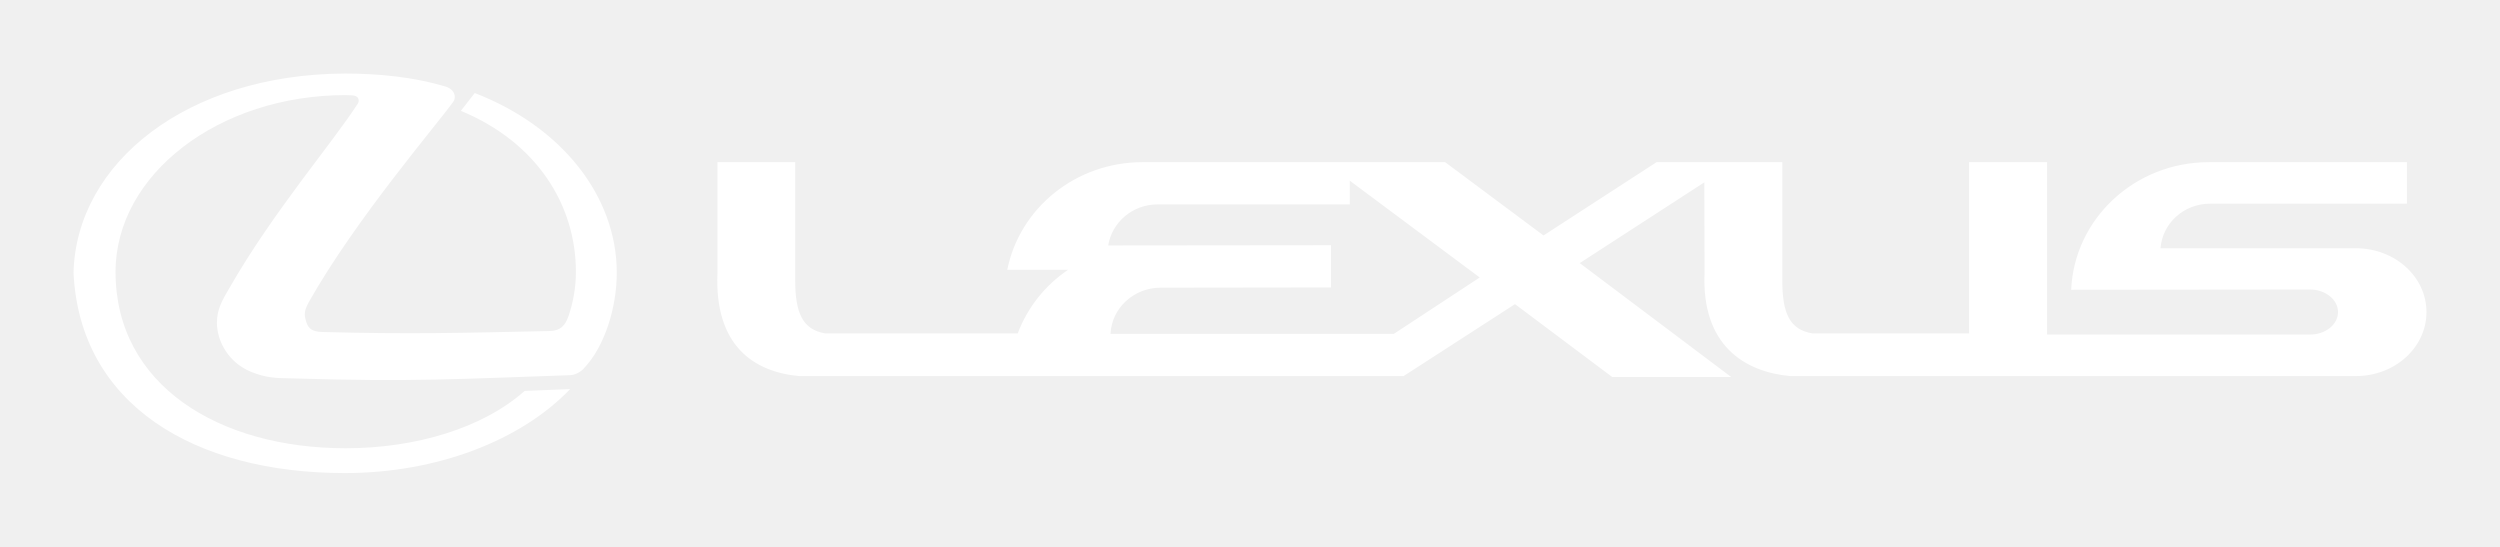
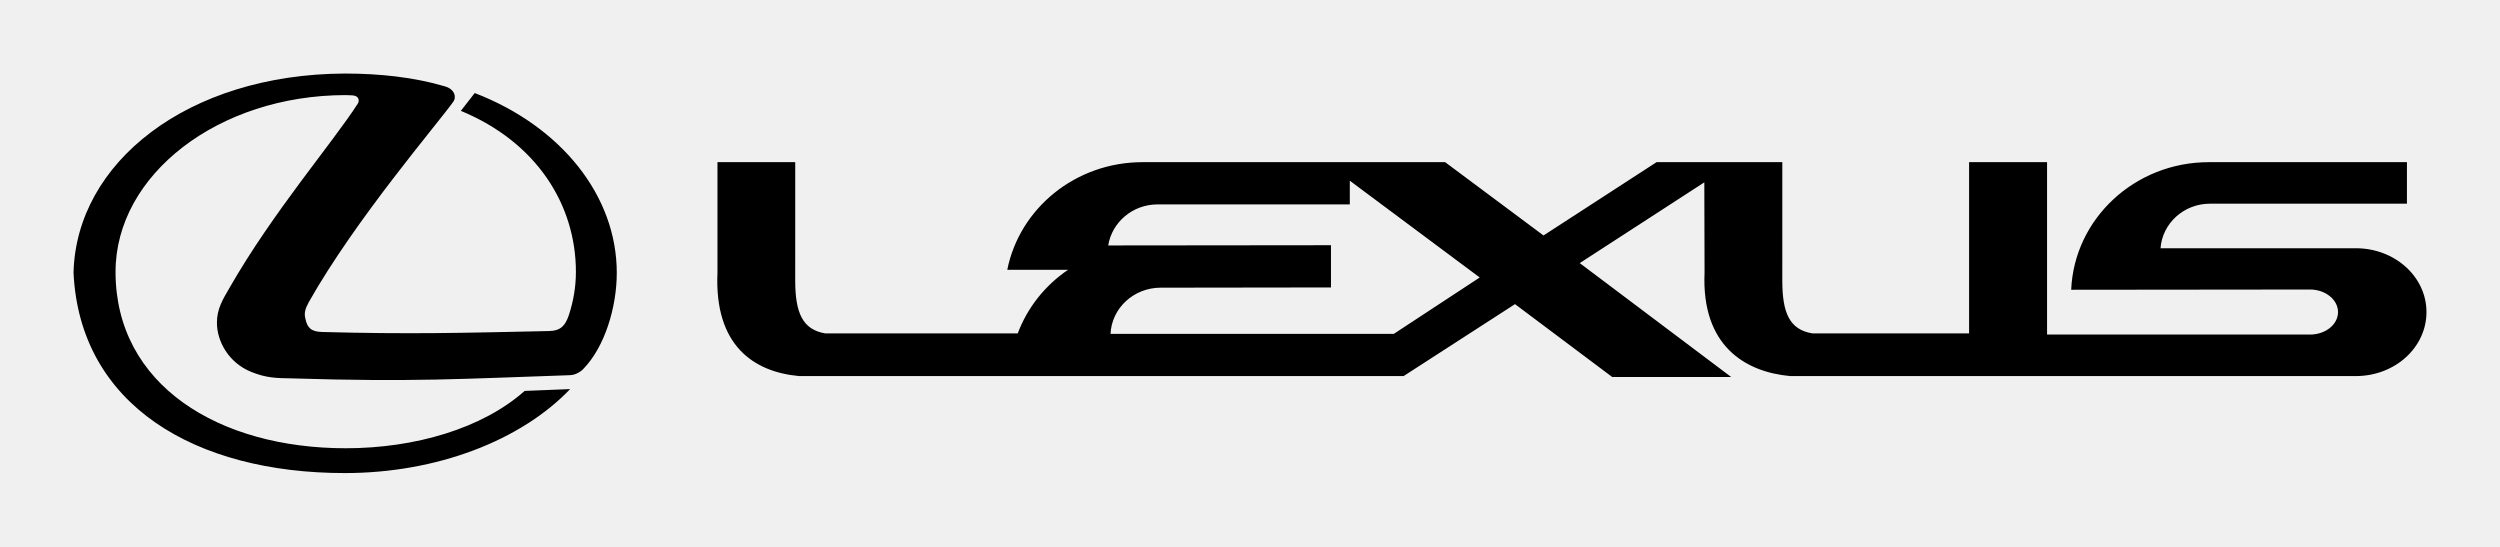
- <svg xmlns="http://www.w3.org/2000/svg" width="602.362" height="131.705" viewBox="0 0 602.362 131.705">
-   <path d="M 84.704,22.97 C 86.765,23.027 86.546,24.475 86.205,24.975 C 80.123,34.436 65.753,51.094 55.29,69.372 C 53.557,72.333 52.267,74.512 52.267,77.762 C 52.267,82.168 55.018,87.378 60.544,89.613 C 64.179,91.069 66.467,91.114 70.39,91.171 C 99.517,92.071 111.193,91.284 137.256,90.4 C 138.762,90.396 140.161,89.382 140.664,88.769 C 145.703,83.515 148.608,74.07 148.608,65.736 C 148.608,47.175 135.24,30.456 114.386,22.415 L 111.039,26.707 C 129.317,34.261 138.762,49.35 138.762,65.509 C 138.762,69.145 138.145,72.666 137.029,76.029 C 136.202,78.375 135.183,79.722 132.221,79.766 C 110.982,80.22 98.957,80.553 77.661,79.993 C 74.914,79.937 74.026,78.935 73.579,76.76 C 73.238,75.47 73.523,74.398 74.411,72.78 C 85.706,52.77 105.383,29.9 109.246,24.475 C 109.98,23.473 109.635,21.453 107.116,20.784 C 99.744,18.605 91.472,17.72 83.085,17.72 C 45.114,17.875 18.333,39.231 17.717,65.736 C 19.238,97.553 46.903,113.984 83.085,113.984 C 105.225,113.984 125.507,106.158 137.374,93.747 L 126.411,94.189 C 116.289,103.192 100.073,108.004 83.3,108.004 C 52.73,108.004 27.839,92.802 27.839,65.509 C 27.839,42.035 52.725,22.914 83.3,22.914 C 83.3,22.914 84.704,22.97 84.704,22.97 z M 335.85,80.436 L 356.529,66.857 L 325.228,43.54 L 325.228,49.248 L 278.928,49.248 C 272.887,49.248 267.917,53.545 267.016,59.14 L 320.692,59.083 L 320.692,69.258 L 279.654,69.315 C 273.171,69.315 267.86,74.24 267.576,80.436 L 335.85,80.436 z M 532.475,49.078 L 579.939,49.078 L 579.939,39.073 L 532.207,39.073 C 514.356,39.073 499.77,52.713 499.04,69.818 L 556.578,69.757 C 560.315,69.757 563.333,72.22 563.333,75.186 C 563.333,78.204 560.311,80.61 556.578,80.61 L 493.23,80.606 L 493.23,39.073 L 474.441,39.073 L 474.441,80.334 L 436.71,80.334 C 431.172,79.434 429.436,75.413 429.436,67.583 L 429.44,39.073 L 399.141,39.073 L 371.901,56.734 L 348.199,39.073 L 275.293,39.073 C 259.133,39.073 245.663,50.194 242.697,65.006 L 257.344,65.006 C 251.818,68.755 247.566,74.07 245.217,80.338 L 198.86,80.334 C 193.395,79.434 191.602,75.413 191.602,67.583 L 191.606,39.073 L 172.87,39.073 L 172.87,65.68 C 172.083,83.3 181.641,89.613 192.547,90.615 L 338.194,90.611 L 365.033,73.279 L 388.462,90.842 L 417.13,90.842 L 380.632,63.392 L 410.647,43.938 L 410.704,65.68 C 409.933,83.3 420.433,89.613 431.342,90.615 L 567.642,90.611 C 577.034,90.611 584.646,83.742 584.646,75.186 C 584.646,66.682 577.03,59.813 567.642,59.813 L 520.567,59.813 C 521.009,53.829 526.162,49.078 532.475,49.078 L 532.475,49.078 z" style="fill:#ffffff;fill-rule:evenodd" />
+ <svg xmlns="http://www.w3.org/2000/svg" width="602.362" height="131.705">
+   <path d="M 84.704,22.97 C 86.765,23.027 86.546,24.475 86.205,24.975 C 80.123,34.436 65.753,51.094 55.29,69.372 C 53.557,72.333 52.267,74.512 52.267,77.762 C 52.267,82.168 55.018,87.378 60.544,89.613 C 64.179,91.069 66.467,91.114 70.39,91.171 C 99.517,92.071 111.193,91.284 137.256,90.4 C 138.762,90.396 140.161,89.382 140.664,88.769 C 145.703,83.515 148.608,74.07 148.608,65.736 C 148.608,47.175 135.24,30.456 114.386,22.415 L 111.039,26.707 C 129.317,34.261 138.762,49.35 138.762,65.509 C 138.762,69.145 138.145,72.666 137.029,76.029 C 136.202,78.375 135.183,79.722 132.221,79.766 C 110.982,80.22 98.957,80.553 77.661,79.993 C 74.914,79.937 74.026,78.935 73.579,76.76 C 73.238,75.47 73.523,74.398 74.411,72.78 C 85.706,52.77 105.383,29.9 109.246,24.475 C 109.98,23.473 109.635,21.453 107.116,20.784 C 99.744,18.605 91.472,17.72 83.085,17.72 C 45.114,17.875 18.333,39.231 17.717,65.736 C 19.238,97.553 46.903,113.984 83.085,113.984 C 105.225,113.984 125.507,106.158 137.374,93.747 L 126.411,94.189 C 116.289,103.192 100.073,108.004 83.3,108.004 C 52.73,108.004 27.839,92.802 27.839,65.509 C 27.839,42.035 52.725,22.914 83.3,22.914 C 83.3,22.914 84.704,22.97 84.704,22.97 z M 335.85,80.436 L 356.529,66.857 L 325.228,43.54 L 325.228,49.248 L 278.928,49.248 C 272.887,49.248 267.917,53.545 267.016,59.14 L 320.692,59.083 L 320.692,69.258 L 279.654,69.315 C 273.171,69.315 267.86,74.24 267.576,80.436 L 335.85,80.436 z M 532.475,49.078 L 579.939,49.078 L 579.939,39.073 L 532.207,39.073 C 514.356,39.073 499.77,52.713 499.04,69.818 L 556.578,69.757 C 560.315,69.757 563.333,72.22 563.333,75.186 C 563.333,78.204 560.311,80.61 556.578,80.61 L 493.23,80.606 L 493.23,39.073 L 474.441,39.073 L 474.441,80.334 L 436.71,80.334 C 431.172,79.434 429.436,75.413 429.436,67.583 L 429.44,39.073 L 399.141,39.073 L 371.901,56.734 L 348.199,39.073 L 275.293,39.073 C 259.133,39.073 245.663,50.194 242.697,65.006 L 257.344,65.006 C 251.818,68.755 247.566,74.07 245.217,80.338 L 198.86,80.334 C 193.395,79.434 191.602,75.413 191.602,67.583 L 191.606,39.073 L 172.87,39.073 L 172.87,65.68 C 172.083,83.3 181.641,89.613 192.547,90.615 L 338.194,90.611 L 365.033,73.279 L 388.462,90.842 L 417.13,90.842 L 380.632,63.392 L 410.647,43.938 L 410.704,65.68 C 409.933,83.3 420.433,89.613 431.342,90.615 L 567.642,90.611 C 577.034,90.611 584.646,83.742 584.646,75.186 C 584.646,66.682 577.03,59.813 567.642,59.813 L 520.567,59.813 C 521.009,53.829 526.162,49.078 532.475,49.078 L 532.475,49.078 z" style="fill:#000;fill-rule:evenodd" />
</svg>
